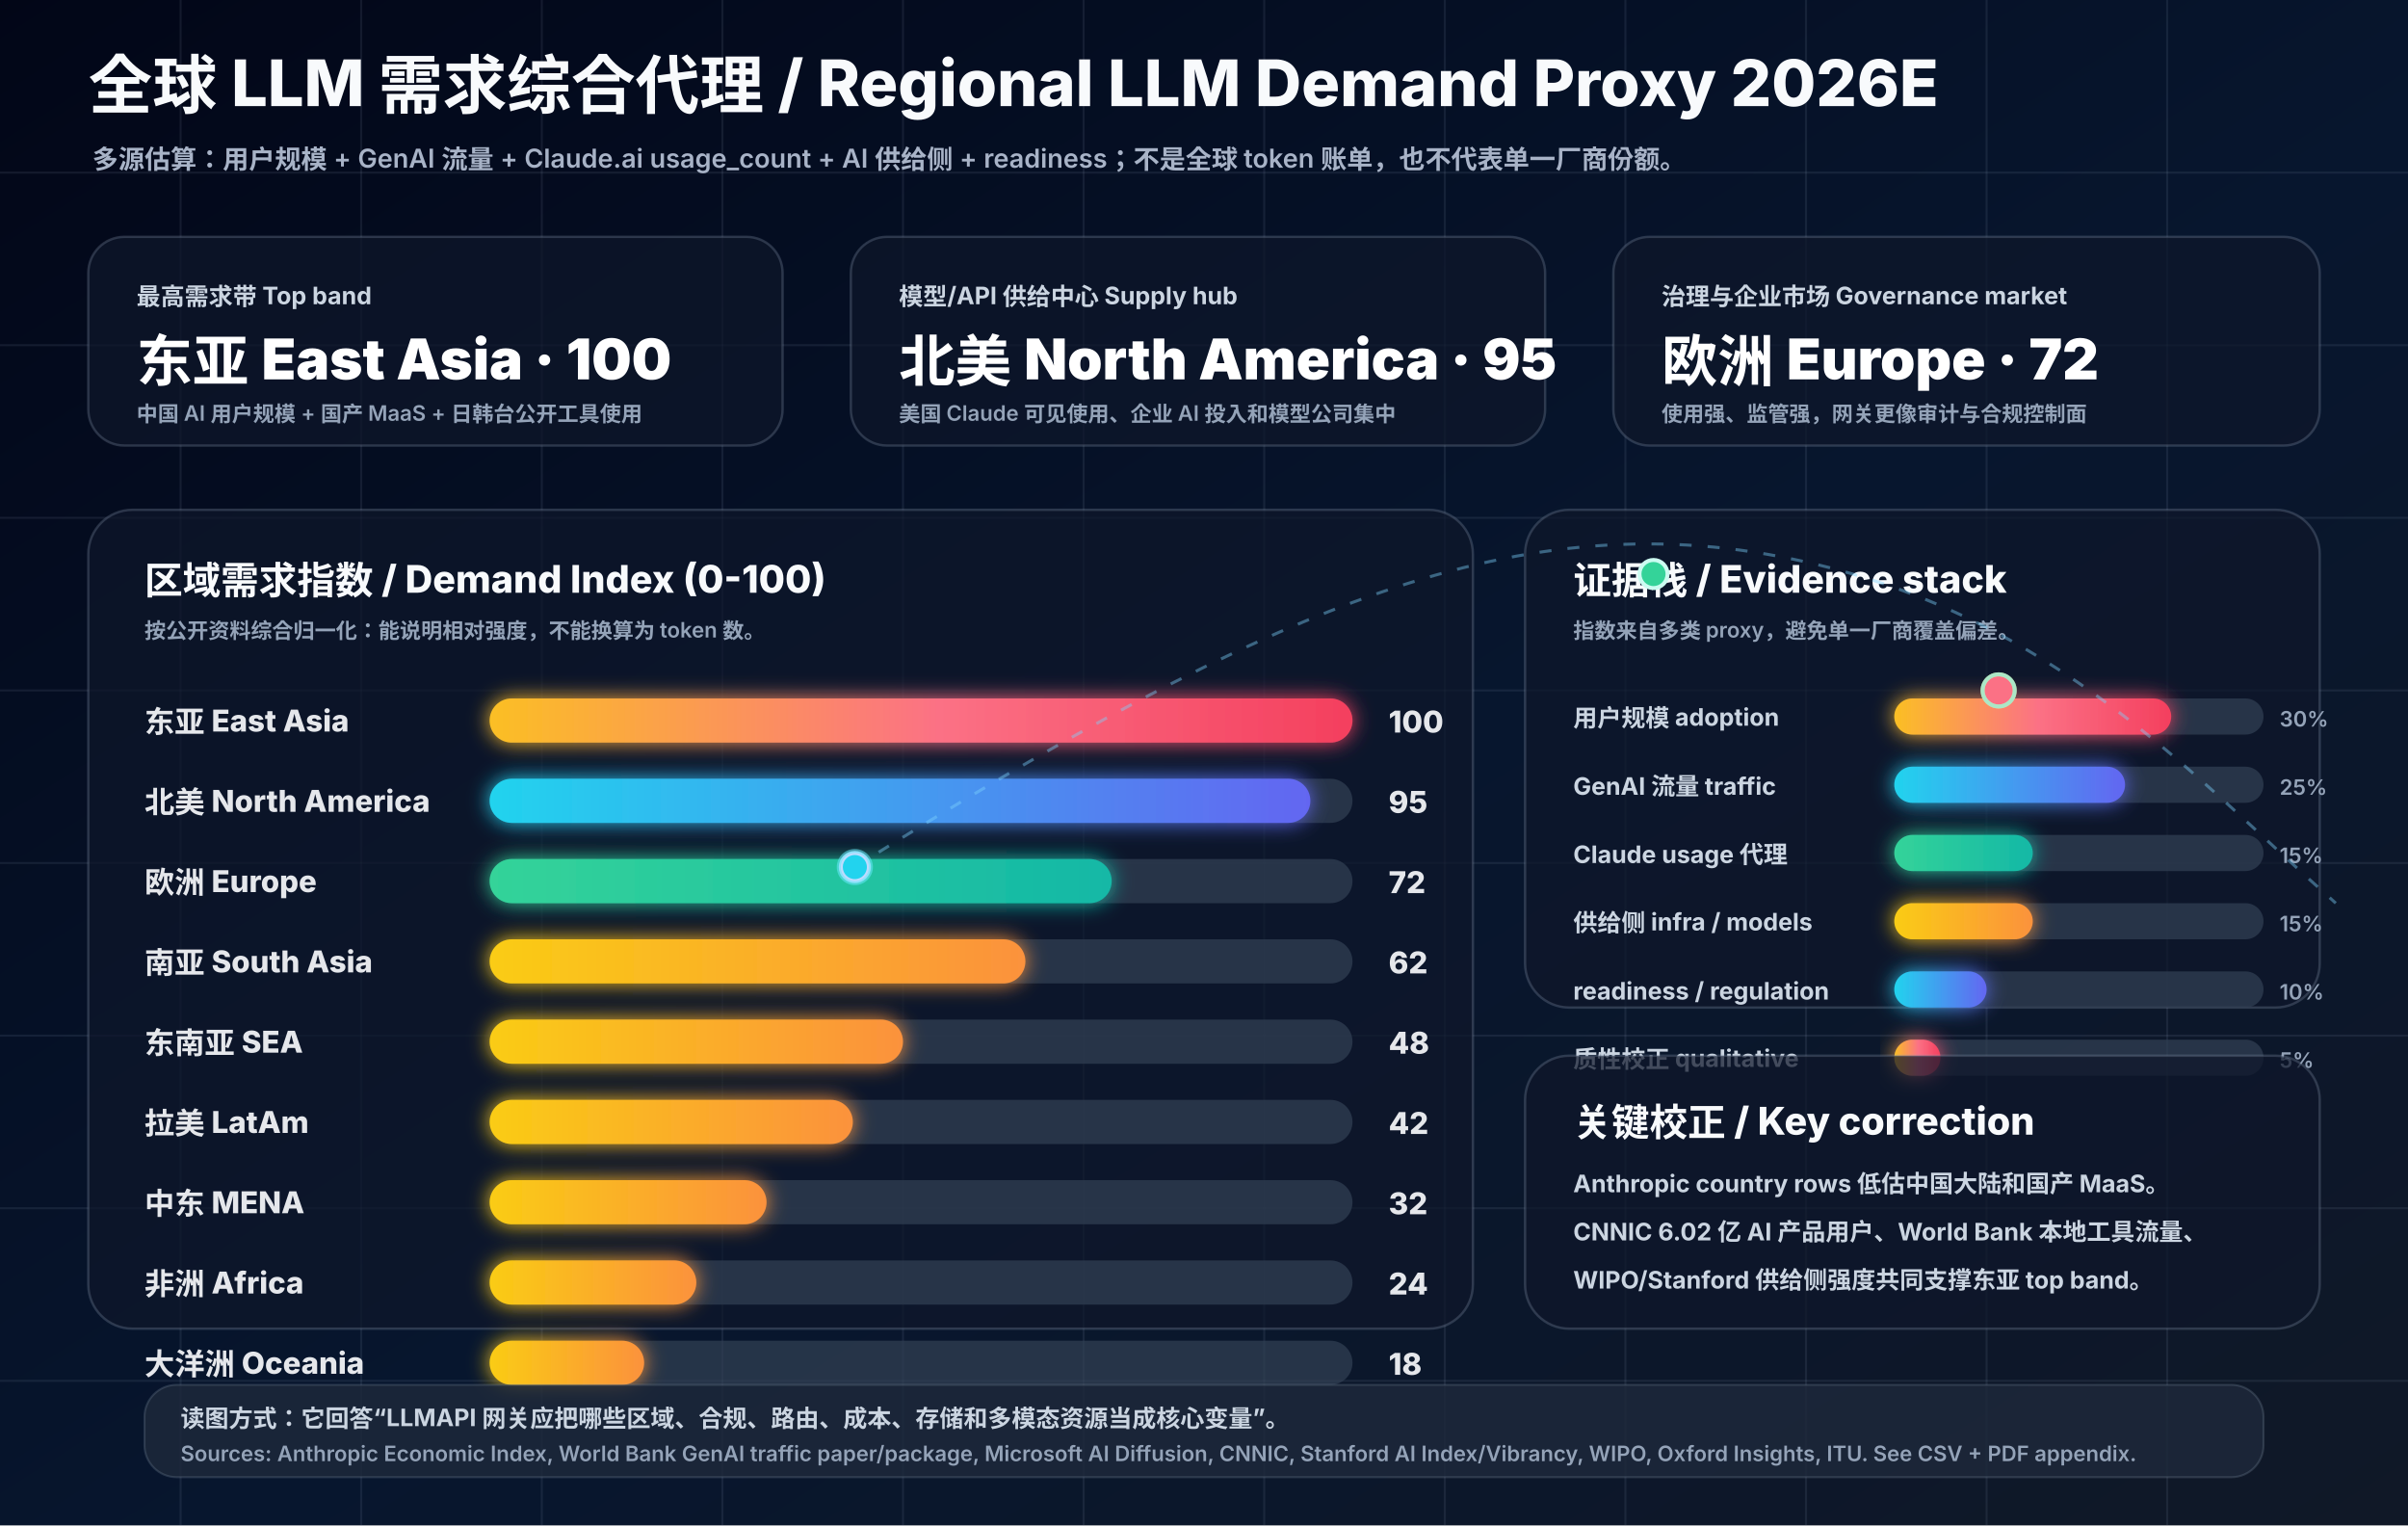
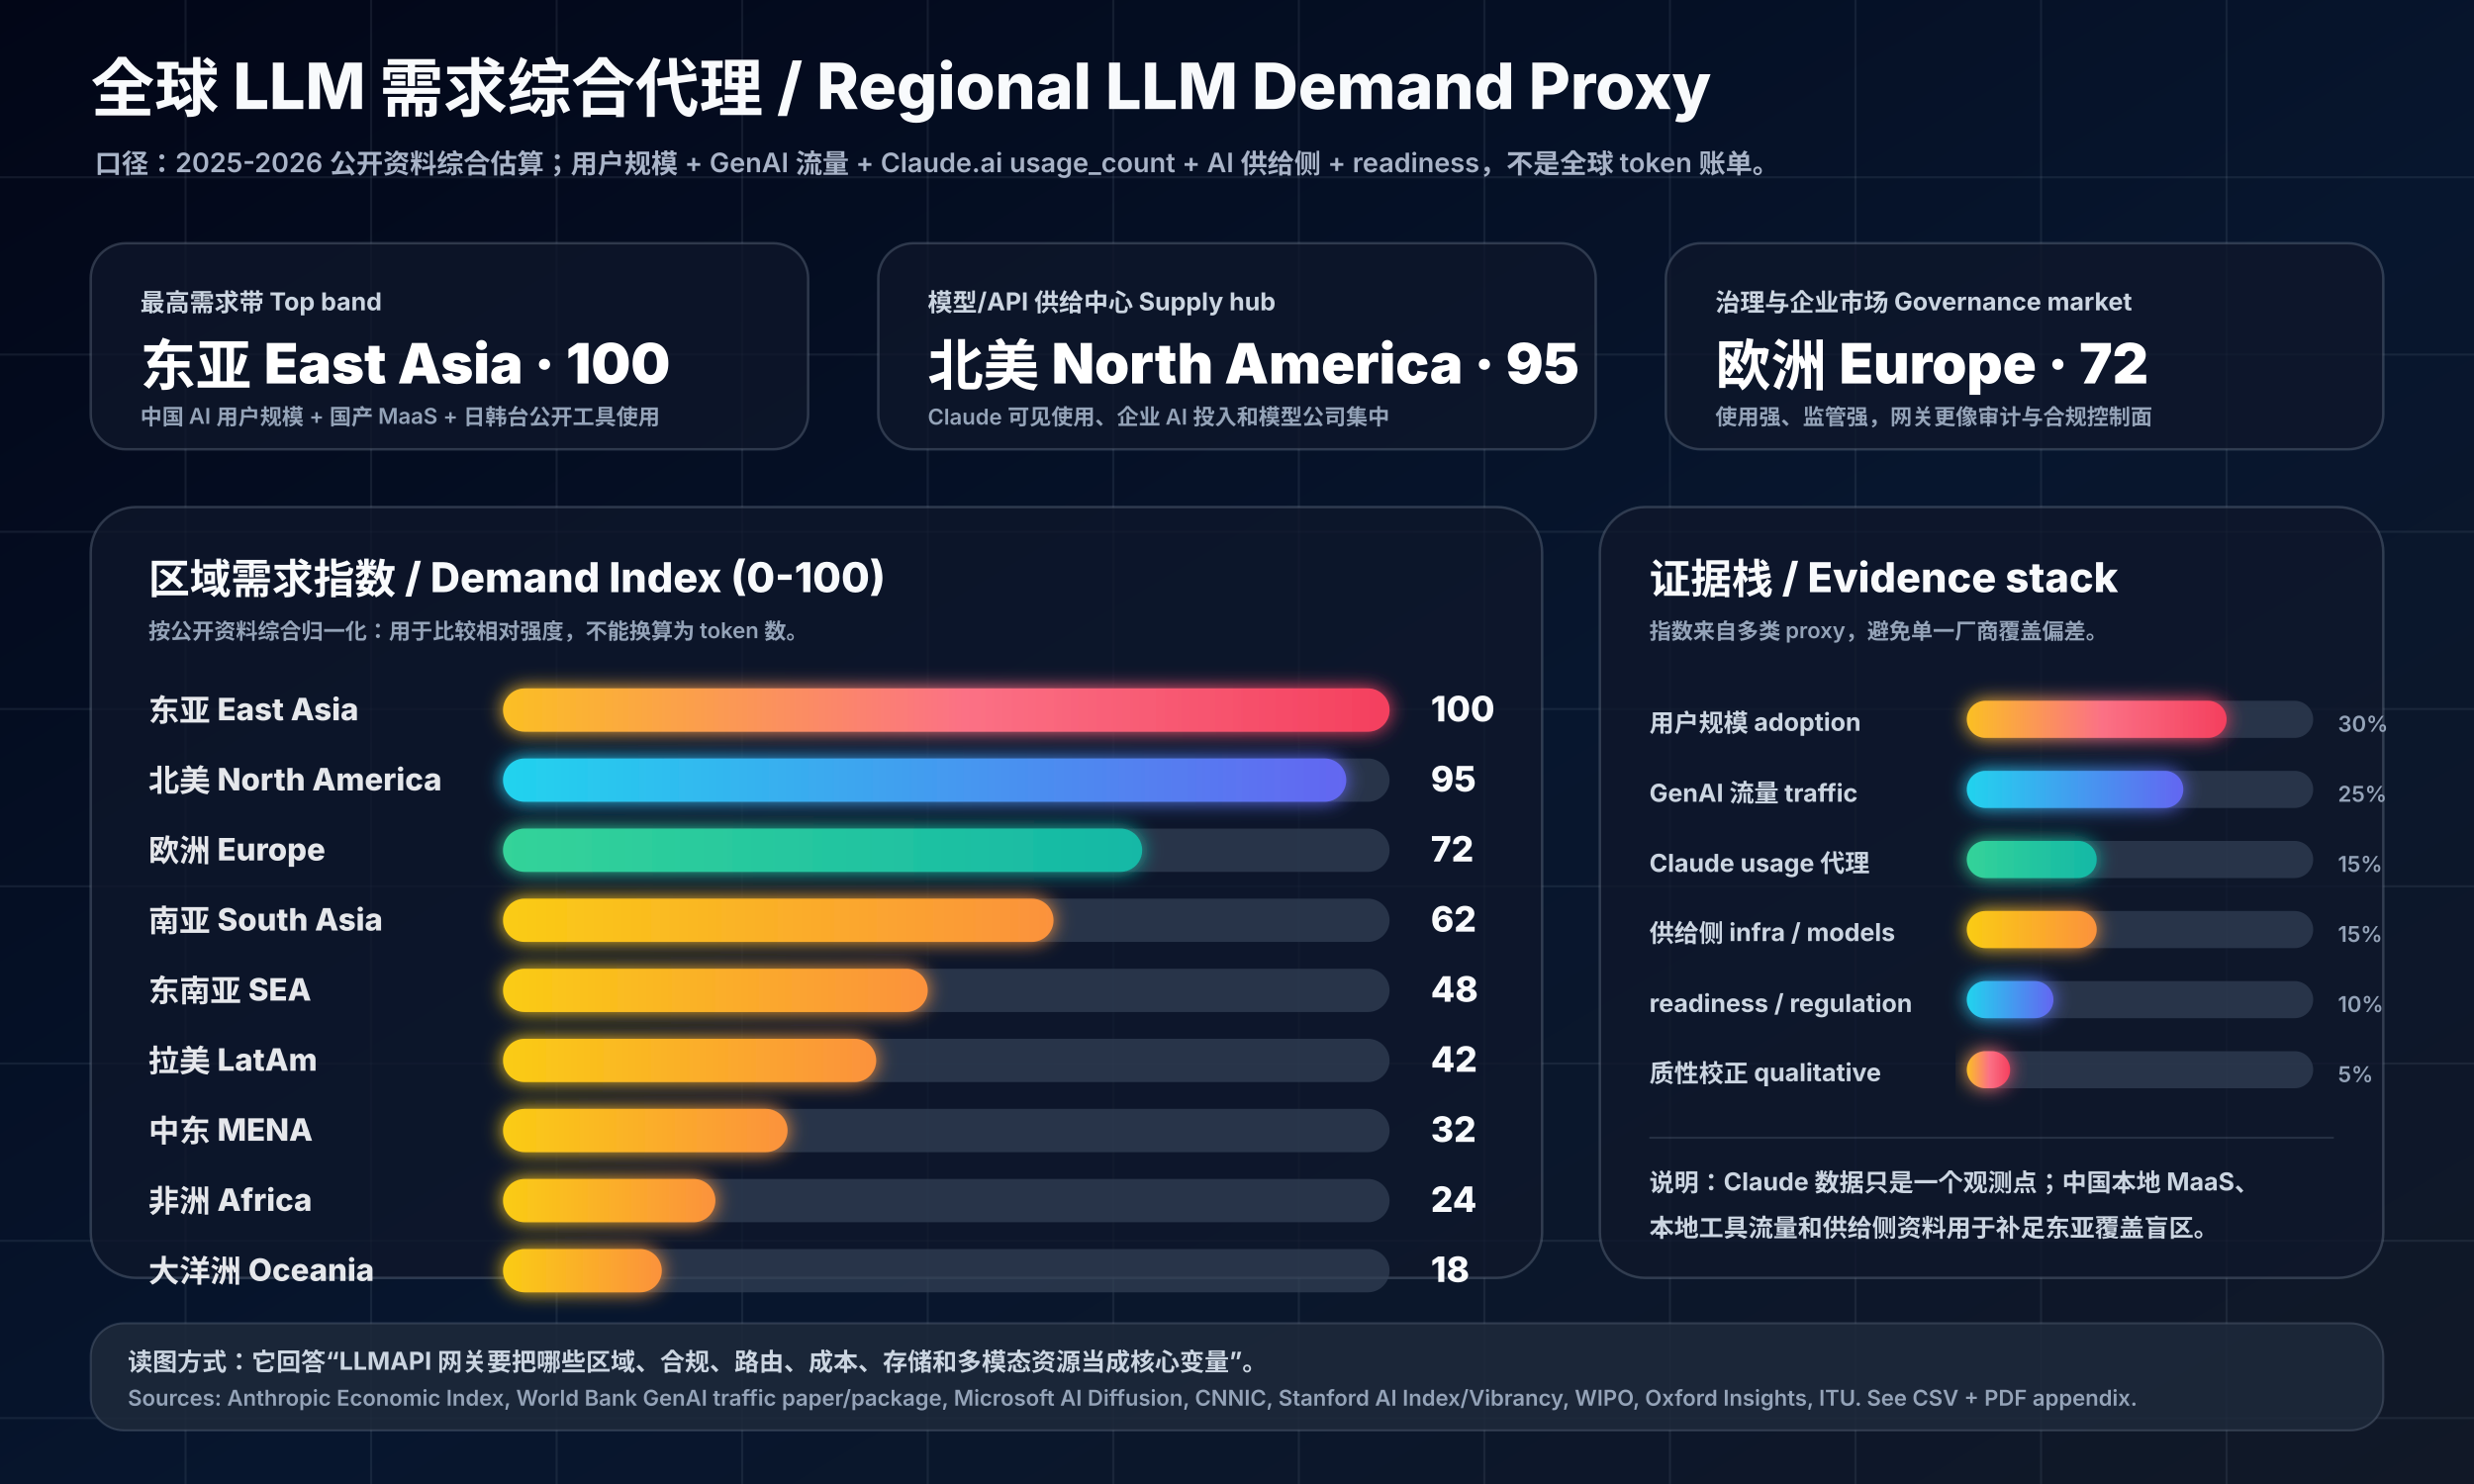
- <svg xmlns="http://www.w3.org/2000/svg" viewBox="0 0 1200 760" role="img" aria-labelledby="title desc">
+ <svg xmlns="http://www.w3.org/2000/svg" viewBox="0 0 1200 720" role="img" aria-labelledby="title desc">
  <defs>
    <linearGradient id="bg" x1="0" y1="0" x2="1" y2="1">
      <stop offset="0%" stop-color="#020617" />
-       <stop offset="54%" stop-color="#07162e" />
-       <stop offset="100%" stop-color="#101827" />
+       <stop offset="55%" stop-color="#07162e" />
+       <stop offset="100%" stop-color="#111827" />
    </linearGradient>
    <linearGradient id="asia" x1="0" x2="1">
      <stop offset="0%" stop-color="#fbbf24" />
      <stop offset="52%" stop-color="#fb7185" />
      <stop offset="100%" stop-color="#f43f5e" />
    </linearGradient>
    <linearGradient id="blue" x1="0" x2="1">
      <stop offset="0%" stop-color="#22d3ee" />
      <stop offset="100%" stop-color="#6366f1" />
    </linearGradient>
    <linearGradient id="green" x1="0" x2="1">
      <stop offset="0%" stop-color="#34d399" />
      <stop offset="100%" stop-color="#14b8a6" />
    </linearGradient>
    <linearGradient id="warm" x1="0" x2="1">
      <stop offset="0%" stop-color="#facc15" />
      <stop offset="100%" stop-color="#fb923c" />
    </linearGradient>
-     <filter id="glow" x="-30%" y="-60%" width="180%" height="220%">
-       <feGaussianBlur stdDeviation="5" result="blur" />
+     <filter id="glow" x="-25%" y="-70%" width="165%" height="240%">
+       <feGaussianBlur stdDeviation="4.5" result="blur" />
      <feMerge>
        <feMergeNode in="blur" />
        <feMergeNode in="SourceGraphic" />
      </feMerge>
    </filter>
    <style>
      .bg { fill: url(#bg); }
-       .grid { stroke: rgba(148, 163, 184, .12); stroke-width: 1; }
-       .title { font: 820 32px ui-sans-serif, system-ui, -apple-system, BlinkMacSystemFont, "Segoe UI", sans-serif; fill: #f8fafc; letter-spacing: 0; }
+       .grid { stroke: rgba(148, 163, 184, .11); stroke-width: 1; }
+       .title { font: 820 31px ui-sans-serif, system-ui, -apple-system, BlinkMacSystemFont, "Segoe UI", sans-serif; fill: #f8fafc; letter-spacing: 0; }
      .subtitle { font: 640 13px ui-sans-serif, system-ui, -apple-system, BlinkMacSystemFont, "Segoe UI", sans-serif; fill: #a8b3c7; letter-spacing: 0; }
-       .h2 { font: 800 19px ui-sans-serif, system-ui, -apple-system, BlinkMacSystemFont, "Segoe UI", sans-serif; fill: #f8fafc; letter-spacing: 0; }
+       .h2 { font: 800 20px ui-sans-serif, system-ui, -apple-system, BlinkMacSystemFont, "Segoe UI", sans-serif; fill: #f8fafc; letter-spacing: 0; }
      .label { font: 760 15px ui-sans-serif, system-ui, -apple-system, BlinkMacSystemFont, "Segoe UI", sans-serif; fill: #e5e7eb; letter-spacing: 0; }
      .small { font: 650 12px ui-sans-serif, system-ui, -apple-system, BlinkMacSystemFont, "Segoe UI", sans-serif; fill: #cbd5e1; letter-spacing: 0; }
      .tiny { font: 620 10.6px ui-sans-serif, system-ui, -apple-system, BlinkMacSystemFont, "Segoe UI", sans-serif; fill: #94a3b8; letter-spacing: 0; }
-       .num { font: 860 28px ui-sans-serif, system-ui, -apple-system, BlinkMacSystemFont, "Segoe UI", sans-serif; fill: #ffffff; letter-spacing: 0; }
-       .panel { fill: rgba(15, 23, 42, .72); stroke: rgba(148, 163, 184, .26); stroke-width: 1.2; }
-       .chip { fill: rgba(30, 41, 59, .82); stroke: rgba(148, 163, 184, .22); stroke-width: 1; }
-       .track { fill: rgba(51, 65, 85, .70); }
+       .num { font: 860 27px ui-sans-serif, system-ui, -apple-system, BlinkMacSystemFont, "Segoe UI", sans-serif; fill: #ffffff; letter-spacing: 0; }
+       .score { font: 820 17px ui-sans-serif, system-ui, -apple-system, BlinkMacSystemFont, "Segoe UI", sans-serif; fill: #f8fafc; letter-spacing: 0; }
+       .panel { fill: rgba(15, 23, 42, .76); stroke: rgba(148, 163, 184, .27); stroke-width: 1.2; }
+       .chip { fill: rgba(30, 41, 59, .86); stroke: rgba(148, 163, 184, .23); stroke-width: 1; }
+       .track { fill: rgba(51, 65, 85, .72); }
      .barAsia { fill: url(#asia); filter: url(#glow); }
      .barBlue { fill: url(#blue); filter: url(#glow); }
      .barGreen { fill: url(#green); filter: url(#glow); }
      .barWarm { fill: url(#warm); filter: url(#glow); }
-       .dotAsia { fill: #fb7185; stroke: #fde68a; stroke-width: 2; }
-       .dotBlue { fill: #22d3ee; stroke: #bfdbfe; stroke-width: 2; }
-       .dotGreen { fill: #34d399; stroke: #ccfbf1; stroke-width: 2; }
-       .muted { fill: #64748b; }
-       .mapLand { fill: rgba(45, 212, 191, .28); stroke: rgba(165, 243, 252, .42); stroke-width: 1.2; }
-       .route { fill: none; stroke: rgba(125, 211, 252, .42); stroke-width: 1.5; stroke-dasharray: 6 8; }
-       .pulse { fill: none; stroke: #67e8f9; stroke-width: 2; opacity: .55; animation: pulse 2.6s ease-out infinite; }
-       @keyframes pulse { 0% { r: 8; opacity: .55; } 100% { r: 42; opacity: 0; } }
+       .rule { stroke: rgba(148, 163, 184, .18); stroke-width: 1; }
    </style>
  </defs>
-   <rect class="bg" width="1200" height="760" />
+   <rect class="bg" width="1200" height="720" />
  <path class="grid" d="M0 86H1200M0 172H1200M0 258H1200M0 344H1200M0 430H1200M0 516H1200M0 602H1200M0 688H1200" />
-   <path class="grid" d="M90 0V760M180 0V760M270 0V760M360 0V760M450 0V760M540 0V760M630 0V760M720 0V760M810 0V760M900 0V760M990 0V760M1080 0V760" />
-   <text x="44" y="54" class="title">全球 LLM 需求综合代理 / Regional LLM Demand Proxy 2026E</text>
-   <text x="46" y="84" class="subtitle">多源估算：用户规模 + GenAI 流量 + Claude.ai usage_count + AI 供给侧 + readiness；不是全球 token 账单，也不代表单一厂商份额。</text>
+   <path class="grid" d="M90 0V720M180 0V720M270 0V720M360 0V720M450 0V720M540 0V720M630 0V720M720 0V720M810 0V720M900 0V720M990 0V720M1080 0V720" />
+   <text x="44" y="54" class="title">全球 LLM 需求综合代理 / Regional LLM Demand Proxy</text>
+   <text x="46" y="84" class="subtitle">口径：2025-2026 公开资料综合估算；用户规模 + GenAI 流量 + Claude.ai usage_count + AI 供给侧 + readiness，不是全球 token 账单。</text>
  <g transform="translate(44 118)">
-     <rect class="panel" width="346" height="104" rx="18" />
-     <text x="24" y="34" class="small">最高需求带 Top band</text>
-     <text x="24" y="72" class="num">东亚 East Asia · 100</text>
-     <text x="24" y="92" class="tiny">中国 AI 用户规模 + 国产 MaaS + 日韩台公开工具使用</text>
+     <rect class="panel" width="348" height="100" rx="17" />
+     <text x="24" y="33" class="small">最高需求带 Top band</text>
+     <text x="24" y="69" class="num">东亚 East Asia · 100</text>
+     <text x="24" y="88" class="tiny">中国 AI 用户规模 + 国产 MaaS + 日韩台公开工具使用</text>
  </g>
-   <g transform="translate(424 118)">
-     <rect class="panel" width="346" height="104" rx="18" />
-     <text x="24" y="34" class="small">模型/API 供给中心 Supply hub</text>
-     <text x="24" y="72" class="num">北美 North America · 95</text>
-     <text x="24" y="92" class="tiny">美国 Claude 可见使用、企业 AI 投入和模型公司集中</text>
+   <g transform="translate(426 118)">
+     <rect class="panel" width="348" height="100" rx="17" />
+     <text x="24" y="33" class="small">模型/API 供给中心 Supply hub</text>
+     <text x="24" y="69" class="num">北美 North America · 95</text>
+     <text x="24" y="88" class="tiny">Claude 可见使用、企业 AI 投入和模型公司集中</text>
  </g>
-   <g transform="translate(804 118)">
-     <rect class="panel" width="352" height="104" rx="18" />
-     <text x="24" y="34" class="small">治理与企业市场 Governance market</text>
-     <text x="24" y="72" class="num">欧洲 Europe · 72</text>
-     <text x="24" y="92" class="tiny">使用强、监管强，网关更像审计与合规控制面</text>
+   <g transform="translate(808 118)">
+     <rect class="panel" width="348" height="100" rx="17" />
+     <text x="24" y="33" class="small">治理与企业市场 Governance market</text>
+     <text x="24" y="69" class="num">欧洲 Europe · 72</text>
+     <text x="24" y="88" class="tiny">使用强、监管强，网关更像审计与合规控制面</text>
  </g>
-   <g transform="translate(44 254)">
-     <rect class="panel" width="690" height="408" rx="22" />
+   <g transform="translate(44 246)">
+     <rect class="panel" width="704" height="374" rx="22" />
    <text x="28" y="42" class="h2">区域需求指数 / Demand Index (0-100)</text>
-     <text x="28" y="64" class="tiny">按公开资料综合归一化：能说明相对强度，不能换算为 token 数。</text>
-     <g transform="translate(28 94)">
-       <text x="0" y="17" class="label">东亚 East Asia</text>
-       <rect x="172" y="0" width="430" height="22" rx="11" class="track" />
-       <rect x="172" y="0" width="430" height="22" rx="11" class="barAsia" />
-       <text x="620" y="17" class="label">100</text>
-       <text x="0" y="57" class="label">北美 North America</text>
-       <rect x="172" y="40" width="430" height="22" rx="11" class="track" />
-       <rect x="172" y="40" width="409" height="22" rx="11" class="barBlue" />
-       <text x="620" y="57" class="label">95</text>
-       <text x="0" y="97" class="label">欧洲 Europe</text>
-       <rect x="172" y="80" width="430" height="22" rx="11" class="track" />
-       <rect x="172" y="80" width="310" height="22" rx="11" class="barGreen" />
-       <text x="620" y="97" class="label">72</text>
-       <text x="0" y="137" class="label">南亚 South Asia</text>
-       <rect x="172" y="120" width="430" height="22" rx="11" class="track" />
-       <rect x="172" y="120" width="267" height="22" rx="11" class="barWarm" />
-       <text x="620" y="137" class="label">62</text>
-       <text x="0" y="177" class="label">东南亚 SEA</text>
-       <rect x="172" y="160" width="430" height="22" rx="11" class="track" />
-       <rect x="172" y="160" width="206" height="22" rx="11" class="barWarm" />
-       <text x="620" y="177" class="label">48</text>
-       <text x="0" y="217" class="label">拉美 LatAm</text>
-       <rect x="172" y="200" width="430" height="22" rx="11" class="track" />
-       <rect x="172" y="200" width="181" height="22" rx="11" class="barWarm" />
-       <text x="620" y="217" class="label">42</text>
-       <text x="0" y="257" class="label">中东 MENA</text>
-       <rect x="172" y="240" width="430" height="22" rx="11" class="track" />
-       <rect x="172" y="240" width="138" height="22" rx="11" class="barWarm" />
-       <text x="620" y="257" class="label">32</text>
-       <text x="0" y="297" class="label">非洲 Africa</text>
-       <rect x="172" y="280" width="430" height="22" rx="11" class="track" />
-       <rect x="172" y="280" width="103" height="22" rx="11" class="barWarm" />
-       <text x="620" y="297" class="label">24</text>
-       <text x="0" y="337" class="label">大洋洲 Oceania</text>
-       <rect x="172" y="320" width="430" height="22" rx="11" class="track" />
-       <rect x="172" y="320" width="77" height="22" rx="11" class="barWarm" />
-       <text x="620" y="337" class="label">18</text>
+     <text x="28" y="64" class="tiny">按公开资料综合归一化：用于比较相对强度，不能换算为 token 数。</text>
+     <g transform="translate(28 88)">
+       <text x="0" y="16" class="label">东亚 East Asia</text>
+       <rect x="172" y="0" width="430" height="21" rx="10.5" class="track" />
+       <rect x="172" y="0" width="430" height="21" rx="10.5" class="barAsia" />
+       <text x="622" y="16" class="score">100</text>
+       <text x="0" y="50" class="label">北美 North America</text>
+       <rect x="172" y="34" width="430" height="21" rx="10.5" class="track" />
+       <rect x="172" y="34" width="409" height="21" rx="10.5" class="barBlue" />
+       <text x="622" y="50" class="score">95</text>
+       <text x="0" y="84" class="label">欧洲 Europe</text>
+       <rect x="172" y="68" width="430" height="21" rx="10.5" class="track" />
+       <rect x="172" y="68" width="310" height="21" rx="10.5" class="barGreen" />
+       <text x="622" y="84" class="score">72</text>
+       <text x="0" y="118" class="label">南亚 South Asia</text>
+       <rect x="172" y="102" width="430" height="21" rx="10.5" class="track" />
+       <rect x="172" y="102" width="267" height="21" rx="10.5" class="barWarm" />
+       <text x="622" y="118" class="score">62</text>
+       <text x="0" y="152" class="label">东南亚 SEA</text>
+       <rect x="172" y="136" width="430" height="21" rx="10.5" class="track" />
+       <rect x="172" y="136" width="206" height="21" rx="10.5" class="barWarm" />
+       <text x="622" y="152" class="score">48</text>
+       <text x="0" y="186" class="label">拉美 LatAm</text>
+       <rect x="172" y="170" width="430" height="21" rx="10.5" class="track" />
+       <rect x="172" y="170" width="181" height="21" rx="10.5" class="barWarm" />
+       <text x="622" y="186" class="score">42</text>
+       <text x="0" y="220" class="label">中东 MENA</text>
+       <rect x="172" y="204" width="430" height="21" rx="10.5" class="track" />
+       <rect x="172" y="204" width="138" height="21" rx="10.5" class="barWarm" />
+       <text x="622" y="220" class="score">32</text>
+       <text x="0" y="254" class="label">非洲 Africa</text>
+       <rect x="172" y="238" width="430" height="21" rx="10.5" class="track" />
+       <rect x="172" y="238" width="103" height="21" rx="10.5" class="barWarm" />
+       <text x="622" y="254" class="score">24</text>
+       <text x="0" y="288" class="label">大洋洲 Oceania</text>
+       <rect x="172" y="272" width="430" height="21" rx="10.5" class="track" />
+       <rect x="172" y="272" width="77" height="21" rx="10.5" class="barWarm" />
+       <text x="622" y="288" class="score">18</text>
    </g>
  </g>
-   <g transform="translate(760 254)">
-     <rect class="panel" width="396" height="248" rx="22" />
+   <g transform="translate(776 246)">
+     <rect class="panel" width="380" height="374" rx="22" />
    <text x="24" y="42" class="h2">证据栈 / Evidence stack</text>
    <text x="24" y="64" class="tiny">指数来自多类 proxy，避免单一厂商覆盖偏差。</text>
-     <g transform="translate(24 92)">
-       <text x="0" y="16" class="small">用户规模 adoption</text>
-       <rect x="160" y="2" width="184" height="18" rx="9" class="track" />
-       <rect x="160" y="2" width="138" height="18" rx="9" class="barAsia" />
-       <text x="352" y="16" class="tiny">30%</text>
-       <text x="0" y="50" class="small">GenAI 流量 traffic</text>
-       <rect x="160" y="36" width="184" height="18" rx="9" class="track" />
-       <rect x="160" y="36" width="115" height="18" rx="9" class="barBlue" />
-       <text x="352" y="50" class="tiny">25%</text>
-       <text x="0" y="84" class="small">Claude usage 代理</text>
-       <rect x="160" y="70" width="184" height="18" rx="9" class="track" />
-       <rect x="160" y="70" width="69" height="18" rx="9" class="barGreen" />
-       <text x="352" y="84" class="tiny">15%</text>
-       <text x="0" y="118" class="small">供给侧 infra / models</text>
-       <rect x="160" y="104" width="184" height="18" rx="9" class="track" />
-       <rect x="160" y="104" width="69" height="18" rx="9" class="barWarm" />
-       <text x="352" y="118" class="tiny">15%</text>
-       <text x="0" y="152" class="small">readiness / regulation</text>
-       <rect x="160" y="138" width="184" height="18" rx="9" class="track" />
-       <rect x="160" y="138" width="46" height="18" rx="9" class="barBlue" />
-       <text x="352" y="152" class="tiny">10%</text>
-       <text x="0" y="186" class="small">质性校正 qualitative</text>
-       <rect x="160" y="172" width="184" height="18" rx="9" class="track" />
-       <rect x="160" y="172" width="23" height="18" rx="9" class="barAsia" />
-       <text x="352" y="186" class="tiny">5%</text>
+     <g transform="translate(24 94)">
+       <text x="0" y="15" class="small">用户规模 adoption</text>
+       <rect x="154" y="0" width="168" height="18" rx="9" class="track" />
+       <rect x="154" y="0" width="126" height="18" rx="9" class="barAsia" />
+       <text x="334" y="15" class="tiny">30%</text>
+       <text x="0" y="49" class="small">GenAI 流量 traffic</text>
+       <rect x="154" y="34" width="168" height="18" rx="9" class="track" />
+       <rect x="154" y="34" width="105" height="18" rx="9" class="barBlue" />
+       <text x="334" y="49" class="tiny">25%</text>
+       <text x="0" y="83" class="small">Claude usage 代理</text>
+       <rect x="154" y="68" width="168" height="18" rx="9" class="track" />
+       <rect x="154" y="68" width="63" height="18" rx="9" class="barGreen" />
+       <text x="334" y="83" class="tiny">15%</text>
+       <text x="0" y="117" class="small">供给侧 infra / models</text>
+       <rect x="154" y="102" width="168" height="18" rx="9" class="track" />
+       <rect x="154" y="102" width="63" height="18" rx="9" class="barWarm" />
+       <text x="334" y="117" class="tiny">15%</text>
+       <text x="0" y="151" class="small">readiness / regulation</text>
+       <rect x="154" y="136" width="168" height="18" rx="9" class="track" />
+       <rect x="154" y="136" width="42" height="18" rx="9" class="barBlue" />
+       <text x="334" y="151" class="tiny">10%</text>
+       <text x="0" y="185" class="small">质性校正 qualitative</text>
+       <rect x="154" y="170" width="168" height="18" rx="9" class="track" />
+       <rect x="154" y="170" width="21" height="18" rx="9" class="barAsia" />
+       <text x="334" y="185" class="tiny">5%</text>
    </g>
+     <line x1="24" y1="306" x2="356" y2="306" class="rule" />
+     <text x="24" y="332" class="small">说明：Claude 数据只是一个观测点；中国本地 MaaS、</text>
+     <text x="24" y="354" class="small">本地工具流量和供给侧资料用于补足东亚覆盖盲区。</text>
  </g>
-   <g transform="translate(760 526)">
-     <rect class="panel" width="396" height="136" rx="22" />
-     <text x="24" y="40" class="h2">关键校正 / Key correction</text>
-     <text x="24" y="68" class="small">Anthropic country rows 低估中国大陆和国产 MaaS。</text>
-     <text x="24" y="92" class="small">CNNIC 6.02 亿 AI 产品用户、World Bank 本地工具流量、</text>
-     <text x="24" y="116" class="small">WIPO/Stanford 供给侧强度共同支撑东亚 top band。</text>
-   </g>
-   <g transform="translate(72 690)">
-     <rect class="chip" width="1056" height="46" rx="16" />
-     <text x="18" y="21" class="small">读图方式：它回答“LLMAPI 网关应把哪些区域、合规、路由、成本、存储和多模态资源当成核心变量”。</text>
-     <text x="18" y="38" class="tiny">Sources: Anthropic Economic Index, World Bank GenAI traffic paper/package, Microsoft AI Diffusion, CNNIC, Stanford AI Index/Vibrancy, WIPO, Oxford Insights, ITU. See CSV + PDF appendix.</text>
-   </g>
-   <g transform="translate(844 112)">
-     <path class="route" d="M-418 320C-210 190-86 136 56 168C180 196 248 274 320 338" />
-     <circle cx="-418" cy="320" r="7" class="dotBlue" />
-     <circle cx="-418" cy="320" r="8" class="pulse" />
-     <circle cx="-20" cy="174" r="7" class="dotGreen" />
-     <circle cx="152" cy="232" r="8" class="dotAsia" />
-     <circle cx="152" cy="232" r="8" class="pulse" />
+   <g transform="translate(44 642)">
+     <rect class="chip" width="1112" height="52" rx="16" />
+     <text x="18" y="23" class="small">读图方式：它回答“LLMAPI 网关要把哪些区域、合规、路由、成本、存储和多模态资源当成核心变量”。</text>
+     <text x="18" y="40" class="tiny">Sources: Anthropic Economic Index, World Bank GenAI traffic paper/package, Microsoft AI Diffusion, CNNIC, Stanford AI Index/Vibrancy, WIPO, Oxford Insights, ITU. See CSV + PDF appendix.</text>
  </g>
</svg>
